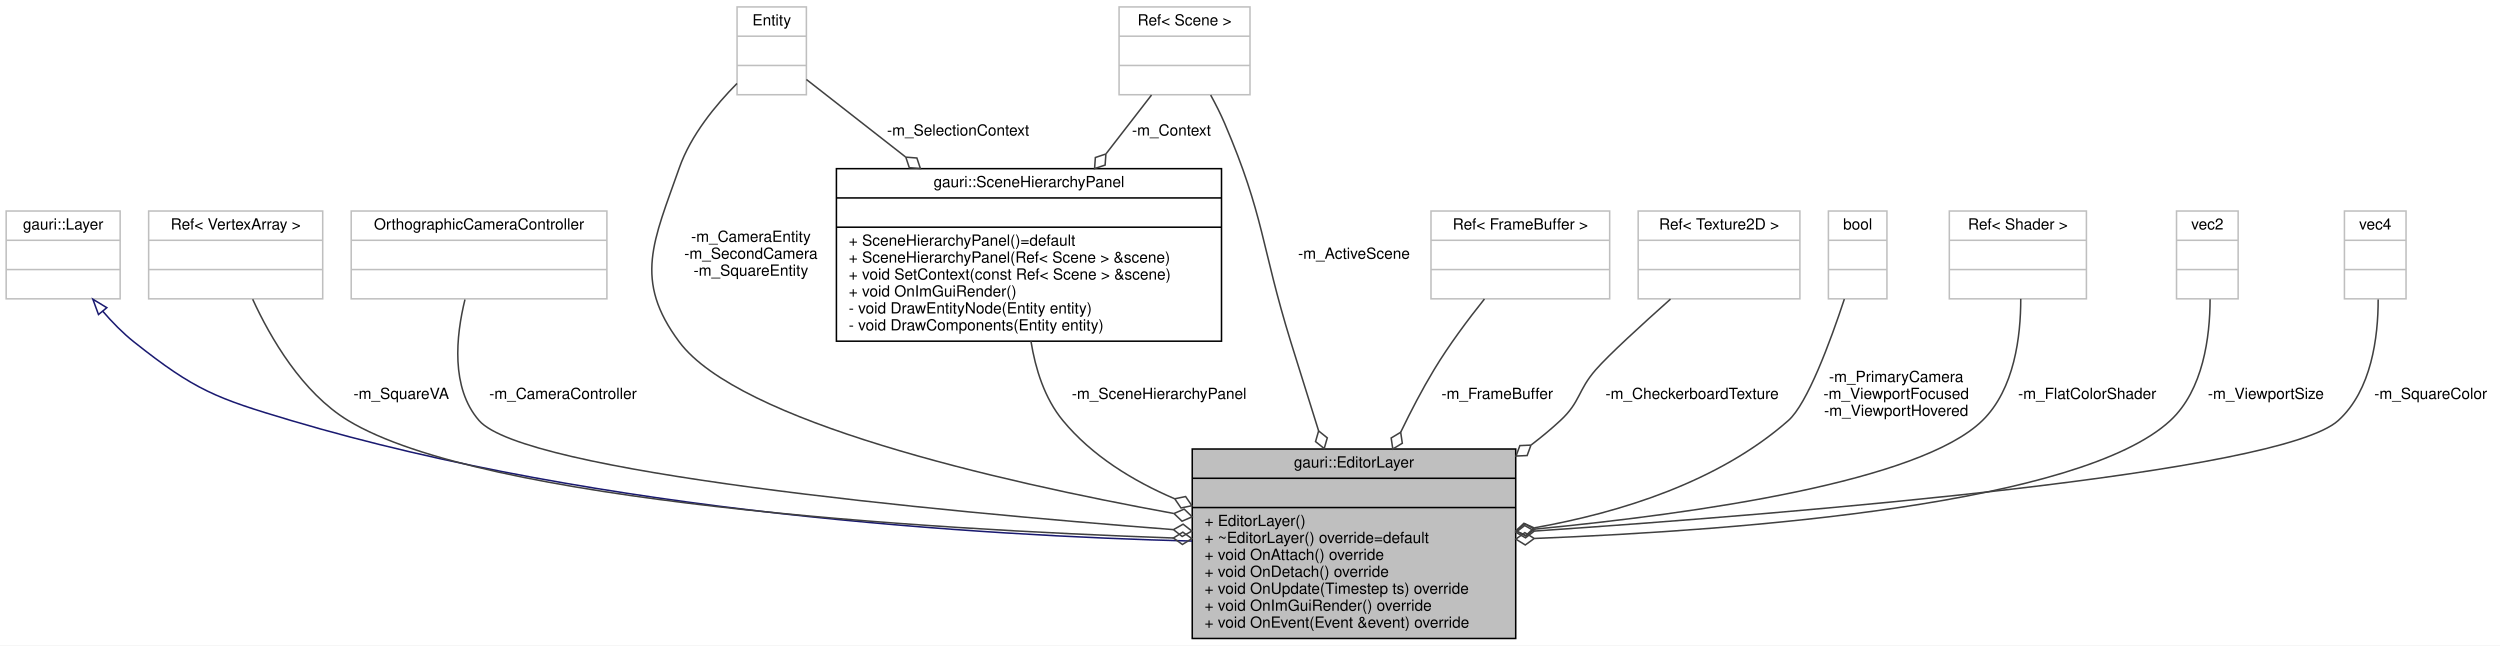
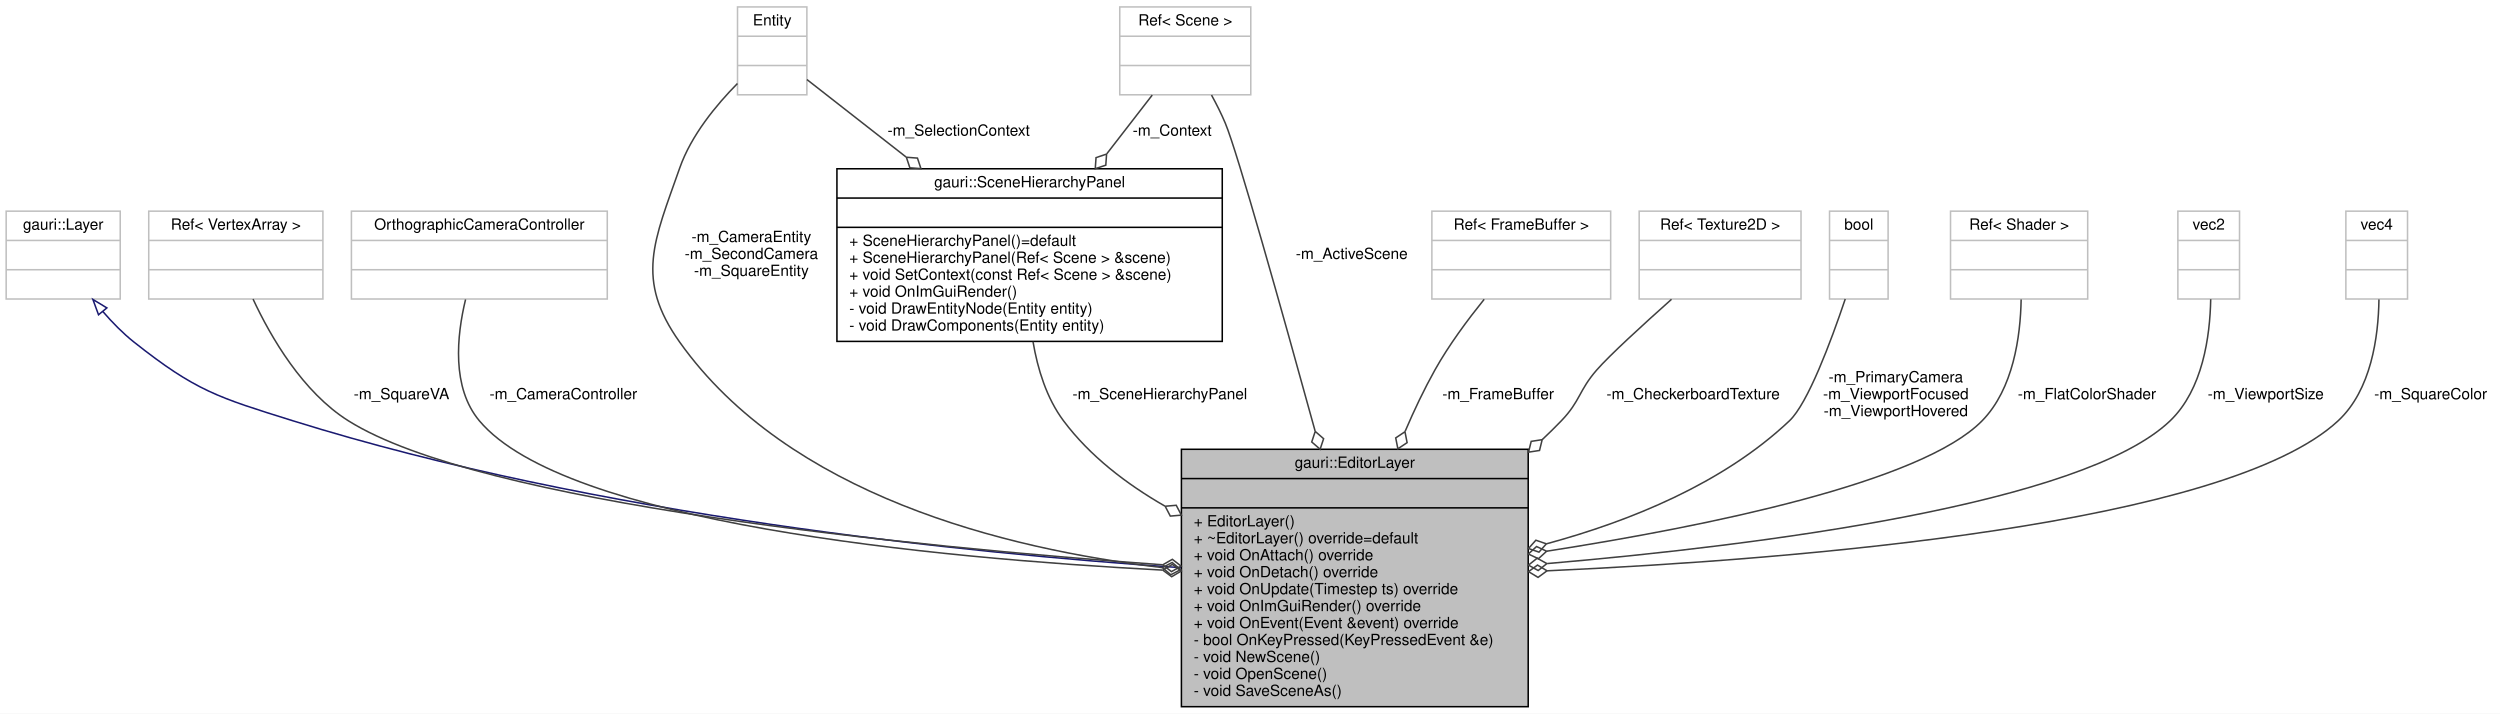
- <svg xmlns="http://www.w3.org/2000/svg" xmlns:xlink="http://www.w3.org/1999/xlink" width="1623pt" height="419pt" viewBox="0.00 0.00 1623.00 419.00">
-   <g id="graph0" class="graph" transform="scale(1 1) rotate(0) translate(4 415)">
-     <polygon fill="white" stroke="transparent" points="-4,4 -4,-415 1619,-415 1619,4 -4,4" />
+ <svg xmlns="http://www.w3.org/2000/svg" xmlns:xlink="http://www.w3.org/1999/xlink" width="1622pt" height="463pt" viewBox="0.00 0.00 1622.00 463.00">
+   <g id="graph0" class="graph" transform="scale(1 1) rotate(0) translate(4 459)">
+     <polygon fill="white" stroke="transparent" points="-4,4 -4,-459 1618,-459 1618,4 -4,4" />
    <g id="node1" class="node">
      <g id="a_node1">
        <a xlink:title=" ">
-           <polygon fill="#bfbfbf" stroke="black" points="770,-0.5 770,-123.5 980,-123.5 980,-0.5 770,-0.5" />
-           <text text-anchor="middle" x="875" y="-111.5" font-family="Helvetica,sans-Serif" font-size="10.00">gauri::EditorLayer</text>
-           <polyline fill="none" stroke="black" points="770,-104.5 980,-104.5 " />
-           <text text-anchor="middle" x="875" y="-92.5" font-family="Helvetica,sans-Serif" font-size="10.00"> </text>
-           <polyline fill="none" stroke="black" points="770,-85.5 980,-85.5 " />
-           <text text-anchor="start" x="778" y="-73.5" font-family="Helvetica,sans-Serif" font-size="10.00">+ EditorLayer()</text>
-           <text text-anchor="start" x="778" y="-62.5" font-family="Helvetica,sans-Serif" font-size="10.00">+ ~EditorLayer() override=default</text>
-           <text text-anchor="start" x="778" y="-51.5" font-family="Helvetica,sans-Serif" font-size="10.00">+ void OnAttach() override</text>
-           <text text-anchor="start" x="778" y="-40.5" font-family="Helvetica,sans-Serif" font-size="10.00">+ void OnDetach() override</text>
-           <text text-anchor="start" x="778" y="-29.5" font-family="Helvetica,sans-Serif" font-size="10.00">+ void OnUpdate(Timestep ts) override</text>
-           <text text-anchor="start" x="778" y="-18.5" font-family="Helvetica,sans-Serif" font-size="10.00">+ void OnImGuiRender() override</text>
-           <text text-anchor="start" x="778" y="-7.5" font-family="Helvetica,sans-Serif" font-size="10.00">+ void OnEvent(Event &amp;event) override</text>
+           <polygon fill="#bfbfbf" stroke="black" points="762.5,-0.5 762.5,-167.5 987.5,-167.5 987.5,-0.5 762.5,-0.5" />
+           <text text-anchor="middle" x="875" y="-155.5" font-family="Helvetica,sans-Serif" font-size="10.00">gauri::EditorLayer</text>
+           <polyline fill="none" stroke="black" points="762.5,-148.5 987.5,-148.5 " />
+           <text text-anchor="middle" x="875" y="-136.5" font-family="Helvetica,sans-Serif" font-size="10.00"> </text>
+           <polyline fill="none" stroke="black" points="762.5,-129.5 987.5,-129.5 " />
+           <text text-anchor="start" x="770.5" y="-117.5" font-family="Helvetica,sans-Serif" font-size="10.00">+ EditorLayer()</text>
+           <text text-anchor="start" x="770.5" y="-106.5" font-family="Helvetica,sans-Serif" font-size="10.00">+ ~EditorLayer() override=default</text>
+           <text text-anchor="start" x="770.5" y="-95.5" font-family="Helvetica,sans-Serif" font-size="10.00">+ void OnAttach() override</text>
+           <text text-anchor="start" x="770.5" y="-84.5" font-family="Helvetica,sans-Serif" font-size="10.00">+ void OnDetach() override</text>
+           <text text-anchor="start" x="770.5" y="-73.5" font-family="Helvetica,sans-Serif" font-size="10.00">+ void OnUpdate(Timestep ts) override</text>
+           <text text-anchor="start" x="770.5" y="-62.5" font-family="Helvetica,sans-Serif" font-size="10.00">+ void OnImGuiRender() override</text>
+           <text text-anchor="start" x="770.5" y="-51.5" font-family="Helvetica,sans-Serif" font-size="10.00">+ void OnEvent(Event &amp;event) override</text>
+           <text text-anchor="start" x="770.5" y="-40.5" font-family="Helvetica,sans-Serif" font-size="10.00">- bool OnKeyPressed(KeyPressedEvent &amp;e)</text>
+           <text text-anchor="start" x="770.5" y="-29.5" font-family="Helvetica,sans-Serif" font-size="10.00">- void NewScene()</text>
+           <text text-anchor="start" x="770.5" y="-18.5" font-family="Helvetica,sans-Serif" font-size="10.00">- void OpenScene()</text>
+           <text text-anchor="start" x="770.5" y="-7.5" font-family="Helvetica,sans-Serif" font-size="10.00">- void SaveSceneAs()</text>
        </a>
      </g>
    </g>
    <g id="node2" class="node">
      <g id="a_node2">
        <a xlink:title=" ">
-           <polygon fill="white" stroke="#bfbfbf" points="0,-221 0,-278 74,-278 74,-221 0,-221" />
-           <text text-anchor="middle" x="37" y="-266" font-family="Helvetica,sans-Serif" font-size="10.00">gauri::Layer</text>
-           <polyline fill="none" stroke="#bfbfbf" points="0,-259 74,-259 " />
-           <text text-anchor="middle" x="37" y="-247" font-family="Helvetica,sans-Serif" font-size="10.00"> </text>
-           <polyline fill="none" stroke="#bfbfbf" points="0,-240 74,-240 " />
-           <text text-anchor="middle" x="37" y="-228" font-family="Helvetica,sans-Serif" font-size="10.00"> </text>
+           <polygon fill="white" stroke="#bfbfbf" points="0,-265 0,-322 74,-322 74,-265 0,-265" />
+           <text text-anchor="middle" x="37" y="-310" font-family="Helvetica,sans-Serif" font-size="10.00">gauri::Layer</text>
+           <polyline fill="none" stroke="#bfbfbf" points="0,-303 74,-303 " />
+           <text text-anchor="middle" x="37" y="-291" font-family="Helvetica,sans-Serif" font-size="10.00"> </text>
+           <polyline fill="none" stroke="#bfbfbf" points="0,-284 74,-284 " />
+           <text text-anchor="middle" x="37" y="-272" font-family="Helvetica,sans-Serif" font-size="10.00"> </text>
        </a>
      </g>
    </g>
    <g id="edge1" class="edge">
-       <path fill="none" stroke="midnightblue" d="M62.65,-213.01C68.81,-205.86 75.73,-198.77 83,-193 122.69,-161.48 136.42,-156.44 185,-142 386.11,-82.24 632.6,-67.22 769.87,-63.73" />
-       <polygon fill="none" stroke="midnightblue" points="59.94,-210.8 56.28,-220.75 65.34,-215.25 59.94,-210.8" />
+       <path fill="none" stroke="midnightblue" d="M62.64,-256.99C68.8,-249.84 75.72,-242.76 83,-237 123.06,-205.31 137.24,-201.23 186,-186 383.05,-124.47 623.76,-100.09 762.22,-90.67" />
+       <polygon fill="none" stroke="midnightblue" points="59.92,-254.78 56.27,-264.72 65.33,-259.23 59.92,-254.78" />
    </g>
    <g id="node3" class="node">
      <g id="a_node3">
        <a xlink:title=" ">
-           <polygon fill="white" stroke="#bfbfbf" points="92.5,-221 92.5,-278 205.5,-278 205.5,-221 92.5,-221" />
-           <text text-anchor="middle" x="149" y="-266" font-family="Helvetica,sans-Serif" font-size="10.00">Ref&lt; VertexArray &gt;</text>
-           <polyline fill="none" stroke="#bfbfbf" points="92.5,-259 205.5,-259 " />
-           <text text-anchor="middle" x="149" y="-247" font-family="Helvetica,sans-Serif" font-size="10.00"> </text>
-           <polyline fill="none" stroke="#bfbfbf" points="92.5,-240 205.5,-240 " />
-           <text text-anchor="middle" x="149" y="-228" font-family="Helvetica,sans-Serif" font-size="10.00"> </text>
+           <polygon fill="white" stroke="#bfbfbf" points="92.5,-265 92.5,-322 205.5,-322 205.5,-265 92.5,-265" />
+           <text text-anchor="middle" x="149" y="-310" font-family="Helvetica,sans-Serif" font-size="10.00">Ref&lt; VertexArray &gt;</text>
+           <polyline fill="none" stroke="#bfbfbf" points="92.5,-303 205.5,-303 " />
+           <text text-anchor="middle" x="149" y="-291" font-family="Helvetica,sans-Serif" font-size="10.00"> </text>
+           <polyline fill="none" stroke="#bfbfbf" points="92.5,-284 205.5,-284 " />
+           <text text-anchor="middle" x="149" y="-272" font-family="Helvetica,sans-Serif" font-size="10.00"> </text>
        </a>
      </g>
    </g>
    <g id="edge2" class="edge">
-       <path fill="none" stroke="#404040" d="M160.03,-220.74C171.53,-195.71 192.1,-160.13 222,-142 309.52,-88.92 594.67,-71.44 757.75,-65.73" />
-       <polygon fill="none" stroke="#404040" points="757.76,-65.73 763.63,-61.53 769.76,-65.33 763.9,-69.53 757.76,-65.73" />
-       <text text-anchor="middle" x="256.5" y="-156" font-family="Helvetica,sans-Serif" font-size="10.00"> -m_SquareVA</text>
+       <path fill="none" stroke="#404040" d="M160.17,-264.97C171.77,-240.1 192.4,-204.62 222,-186 307.72,-132.06 585.87,-104.48 750.2,-92.56" />
+       <polygon fill="none" stroke="#404040" points="750.35,-92.54 756.05,-88.13 762.32,-91.69 756.62,-96.11 750.35,-92.54" />
+       <text text-anchor="middle" x="256.5" y="-200" font-family="Helvetica,sans-Serif" font-size="10.00"> -m_SquareVA</text>
    </g>
    <g id="node4" class="node">
      <g id="a_node4">
        <a xlink:title=" ">
-           <polygon fill="white" stroke="#bfbfbf" points="224,-221 224,-278 390,-278 390,-221 224,-221" />
-           <text text-anchor="middle" x="307" y="-266" font-family="Helvetica,sans-Serif" font-size="10.00">OrthographicCameraController</text>
-           <polyline fill="none" stroke="#bfbfbf" points="224,-259 390,-259 " />
-           <text text-anchor="middle" x="307" y="-247" font-family="Helvetica,sans-Serif" font-size="10.00"> </text>
-           <polyline fill="none" stroke="#bfbfbf" points="224,-240 390,-240 " />
-           <text text-anchor="middle" x="307" y="-228" font-family="Helvetica,sans-Serif" font-size="10.00"> </text>
+           <polygon fill="white" stroke="#bfbfbf" points="224,-265 224,-322 390,-322 390,-265 224,-265" />
+           <text text-anchor="middle" x="307" y="-310" font-family="Helvetica,sans-Serif" font-size="10.00">OrthographicCameraController</text>
+           <polyline fill="none" stroke="#bfbfbf" points="224,-303 390,-303 " />
+           <text text-anchor="middle" x="307" y="-291" font-family="Helvetica,sans-Serif" font-size="10.00"> </text>
+           <polyline fill="none" stroke="#bfbfbf" points="224,-284 390,-284 " />
+           <text text-anchor="middle" x="307" y="-272" font-family="Helvetica,sans-Serif" font-size="10.00"> </text>
        </a>
      </g>
    </g>
    <g id="edge3" class="edge">
-       <path fill="none" stroke="#404040" d="M297.86,-220.55C292.01,-196.77 288.55,-163.2 307,-142 336.13,-108.54 600.02,-83.38 757.66,-71.18" />
-       <polygon fill="none" stroke="#404040" points="757.79,-71.17 763.47,-66.72 769.76,-70.25 764.08,-74.7 757.79,-71.17" />
-       <text text-anchor="middle" x="361.5" y="-156" font-family="Helvetica,sans-Serif" font-size="10.00"> -m_CameraController</text>
+       <path fill="none" stroke="#404040" d="M298.06,-264.72C292.33,-241.05 288.95,-207.54 307,-186 362.37,-119.91 600.15,-97.04 749.96,-89.14" />
+       <polygon fill="none" stroke="#404040" points="750.39,-89.12 756.18,-84.82 762.38,-88.51 756.59,-92.81 750.39,-89.12" />
+       <text text-anchor="middle" x="361.5" y="-200" font-family="Helvetica,sans-Serif" font-size="10.00"> -m_CameraController</text>
    </g>
    <g id="node5" class="node">
      <g id="a_node5">
        <a xlink:title=" ">
-           <polygon fill="white" stroke="#bfbfbf" points="474.5,-353.5 474.5,-410.5 519.5,-410.5 519.5,-353.5 474.5,-353.5" />
-           <text text-anchor="middle" x="497" y="-398.5" font-family="Helvetica,sans-Serif" font-size="10.00">Entity</text>
-           <polyline fill="none" stroke="#bfbfbf" points="474.5,-391.5 519.5,-391.5 " />
-           <text text-anchor="middle" x="497" y="-379.5" font-family="Helvetica,sans-Serif" font-size="10.00"> </text>
-           <polyline fill="none" stroke="#bfbfbf" points="474.5,-372.5 519.5,-372.5 " />
-           <text text-anchor="middle" x="497" y="-360.5" font-family="Helvetica,sans-Serif" font-size="10.00"> </text>
+           <polygon fill="white" stroke="#bfbfbf" points="474.5,-397.5 474.5,-454.5 519.5,-454.5 519.5,-397.5 474.5,-397.5" />
+           <text text-anchor="middle" x="497" y="-442.5" font-family="Helvetica,sans-Serif" font-size="10.00">Entity</text>
+           <polyline fill="none" stroke="#bfbfbf" points="474.5,-435.5 519.5,-435.5 " />
+           <text text-anchor="middle" x="497" y="-423.5" font-family="Helvetica,sans-Serif" font-size="10.00"> </text>
+           <polyline fill="none" stroke="#bfbfbf" points="474.5,-416.5 519.5,-416.5 " />
+           <text text-anchor="middle" x="497" y="-404.5" font-family="Helvetica,sans-Serif" font-size="10.00"> </text>
        </a>
      </g>
    </g>
    <g id="edge4" class="edge">
-       <path fill="none" stroke="#404040" d="M474.45,-360.81C460.73,-346.94 444.45,-327.24 437,-306 420.38,-258.61 406.96,-233.25 437,-193 475.55,-141.35 641.64,-102.89 757.82,-81.69" />
-       <polygon fill="none" stroke="#404040" points="758.15,-81.63 763.35,-76.63 769.96,-79.5 764.76,-84.5 758.15,-81.63" />
-       <text text-anchor="middle" x="483.5" y="-258" font-family="Helvetica,sans-Serif" font-size="10.00"> -m_CameraEntity</text>
-       <text text-anchor="middle" x="483.5" y="-247" font-family="Helvetica,sans-Serif" font-size="10.00">-m_SecondCamera</text>
-       <text text-anchor="middle" x="483.5" y="-236" font-family="Helvetica,sans-Serif" font-size="10.00">-m_SquareEntity</text>
+       <path fill="none" stroke="#404040" d="M474.45,-404.81C460.73,-390.94 444.45,-371.24 437,-350 420.38,-302.61 407.89,-277.92 437,-237 507.47,-137.95 647.22,-102.87 749.99,-90.75" />
+       <polygon fill="none" stroke="#404040" points="750.09,-90.74 755.62,-86.1 762.02,-89.42 756.5,-94.05 750.09,-90.74" />
+       <text text-anchor="middle" x="483.5" y="-302" font-family="Helvetica,sans-Serif" font-size="10.00"> -m_CameraEntity</text>
+       <text text-anchor="middle" x="483.5" y="-291" font-family="Helvetica,sans-Serif" font-size="10.00">-m_SecondCamera</text>
+       <text text-anchor="middle" x="483.5" y="-280" font-family="Helvetica,sans-Serif" font-size="10.00">-m_SquareEntity</text>
    </g>
    <g id="node7" class="node">
      <g id="a_node7">
        <a xlink:href="classgauri_1_1SceneHierarchyPanel.html" target="_top" xlink:title=" ">
-           <polygon fill="white" stroke="black" points="539,-193.5 539,-305.5 789,-305.5 789,-193.5 539,-193.5" />
-           <text text-anchor="middle" x="664" y="-293.5" font-family="Helvetica,sans-Serif" font-size="10.00">gauri::SceneHierarchyPanel</text>
-           <polyline fill="none" stroke="black" points="539,-286.5 789,-286.5 " />
-           <text text-anchor="middle" x="664" y="-274.5" font-family="Helvetica,sans-Serif" font-size="10.00"> </text>
-           <polyline fill="none" stroke="black" points="539,-267.5 789,-267.5 " />
-           <text text-anchor="start" x="547" y="-255.5" font-family="Helvetica,sans-Serif" font-size="10.00">+ SceneHierarchyPanel()=default</text>
-           <text text-anchor="start" x="547" y="-244.5" font-family="Helvetica,sans-Serif" font-size="10.00">+ SceneHierarchyPanel(Ref&lt; Scene &gt; &amp;scene)</text>
-           <text text-anchor="start" x="547" y="-233.5" font-family="Helvetica,sans-Serif" font-size="10.00">+ void SetContext(const Ref&lt; Scene &gt; &amp;scene)</text>
-           <text text-anchor="start" x="547" y="-222.5" font-family="Helvetica,sans-Serif" font-size="10.00">+ void OnImGuiRender()</text>
-           <text text-anchor="start" x="547" y="-211.5" font-family="Helvetica,sans-Serif" font-size="10.00">- void DrawEntityNode(Entity entity)</text>
-           <text text-anchor="start" x="547" y="-200.5" font-family="Helvetica,sans-Serif" font-size="10.00">- void DrawComponents(Entity entity)</text>
+           <polygon fill="white" stroke="black" points="539,-237.5 539,-349.5 789,-349.5 789,-237.5 539,-237.5" />
+           <text text-anchor="middle" x="664" y="-337.5" font-family="Helvetica,sans-Serif" font-size="10.00">gauri::SceneHierarchyPanel</text>
+           <polyline fill="none" stroke="black" points="539,-330.5 789,-330.5 " />
+           <text text-anchor="middle" x="664" y="-318.5" font-family="Helvetica,sans-Serif" font-size="10.00"> </text>
+           <polyline fill="none" stroke="black" points="539,-311.5 789,-311.5 " />
+           <text text-anchor="start" x="547" y="-299.5" font-family="Helvetica,sans-Serif" font-size="10.00">+ SceneHierarchyPanel()=default</text>
+           <text text-anchor="start" x="547" y="-288.5" font-family="Helvetica,sans-Serif" font-size="10.00">+ SceneHierarchyPanel(Ref&lt; Scene &gt; &amp;scene)</text>
+           <text text-anchor="start" x="547" y="-277.5" font-family="Helvetica,sans-Serif" font-size="10.00">+ void SetContext(const Ref&lt; Scene &gt; &amp;scene)</text>
+           <text text-anchor="start" x="547" y="-266.5" font-family="Helvetica,sans-Serif" font-size="10.00">+ void OnImGuiRender()</text>
+           <text text-anchor="start" x="547" y="-255.5" font-family="Helvetica,sans-Serif" font-size="10.00">- void DrawEntityNode(Entity entity)</text>
+           <text text-anchor="start" x="547" y="-244.5" font-family="Helvetica,sans-Serif" font-size="10.00">- void DrawComponents(Entity entity)</text>
        </a>
      </g>
    </g>
    <g id="edge7" class="edge">
-       <path fill="none" stroke="#404040" d="M519.52,-363.4C536.27,-350.31 560.21,-331.61 583.8,-313.17" />
-       <polygon fill="none" stroke="#404040" points="584.05,-312.98 586.32,-306.13 593.51,-305.59 591.24,-312.43 584.05,-312.98" />
-       <text text-anchor="middle" x="618" y="-327" font-family="Helvetica,sans-Serif" font-size="10.00"> -m_SelectionContext</text>
+       <path fill="none" stroke="#404040" d="M519.52,-407.4C536.27,-394.31 560.21,-375.61 583.8,-357.17" />
+       <polygon fill="none" stroke="#404040" points="584.05,-356.98 586.32,-350.13 593.51,-349.59 591.24,-356.43 584.05,-356.98" />
+       <text text-anchor="middle" x="618" y="-371" font-family="Helvetica,sans-Serif" font-size="10.00"> -m_SelectionContext</text>
    </g>
    <g id="node6" class="node">
      <g id="a_node6">
        <a xlink:title=" ">
-           <polygon fill="white" stroke="#bfbfbf" points="925,-221 925,-278 1041,-278 1041,-221 925,-221" />
-           <text text-anchor="middle" x="983" y="-266" font-family="Helvetica,sans-Serif" font-size="10.00">Ref&lt; FrameBuffer &gt;</text>
-           <polyline fill="none" stroke="#bfbfbf" points="925,-259 1041,-259 " />
-           <text text-anchor="middle" x="983" y="-247" font-family="Helvetica,sans-Serif" font-size="10.00"> </text>
-           <polyline fill="none" stroke="#bfbfbf" points="925,-240 1041,-240 " />
-           <text text-anchor="middle" x="983" y="-228" font-family="Helvetica,sans-Serif" font-size="10.00"> </text>
+           <polygon fill="white" stroke="#bfbfbf" points="925,-265 925,-322 1041,-322 1041,-265 925,-265" />
+           <text text-anchor="middle" x="983" y="-310" font-family="Helvetica,sans-Serif" font-size="10.00">Ref&lt; FrameBuffer &gt;</text>
+           <polyline fill="none" stroke="#bfbfbf" points="925,-303 1041,-303 " />
+           <text text-anchor="middle" x="983" y="-291" font-family="Helvetica,sans-Serif" font-size="10.00"> </text>
+           <polyline fill="none" stroke="#bfbfbf" points="925,-284 1041,-284 " />
+           <text text-anchor="middle" x="983" y="-272" font-family="Helvetica,sans-Serif" font-size="10.00"> </text>
        </a>
      </g>
    </g>
    <g id="edge5" class="edge">
-       <path fill="none" stroke="#404040" d="M959.7,-220.89C949.01,-207.52 936.61,-190.93 927,-175 919.31,-162.25 911.97,-148.18 905.35,-134.44" />
-       <polygon fill="none" stroke="#404040" points="905.32,-134.38 899.14,-130.66 900.2,-123.53 906.38,-127.25 905.32,-134.38" />
-       <text text-anchor="middle" x="968" y="-156" font-family="Helvetica,sans-Serif" font-size="10.00"> -m_FrameBuffer</text>
+       <path fill="none" stroke="#404040" d="M958.95,-264.82C948.23,-251.56 936.02,-235.1 927,-219 920,-206.5 913.52,-192.86 907.68,-179.23" />
+       <polygon fill="none" stroke="#404040" points="907.54,-178.89 901.54,-174.88 902.94,-167.81 908.93,-171.81 907.54,-178.89" />
+       <text text-anchor="middle" x="968" y="-200" font-family="Helvetica,sans-Serif" font-size="10.00"> -m_FrameBuffer</text>
    </g>
    <g id="edge6" class="edge">
-       <path fill="none" stroke="#404040" d="M665.3,-193.46C668.19,-175.43 674.17,-156.35 686,-142 704.79,-119.21 731.28,-102.89 758.49,-91.24" />
-       <polygon fill="none" stroke="#404040" points="758.64,-91.18 762.71,-85.23 769.77,-86.69 765.7,-92.64 758.64,-91.18" />
-       <text text-anchor="middle" x="748.5" y="-156" font-family="Helvetica,sans-Serif" font-size="10.00"> -m_SceneHierarchyPanel</text>
+       <path fill="none" stroke="#404040" d="M666.23,-237.26C669.22,-219.51 675.04,-200.67 686,-186 703.05,-163.18 726.81,-144.98 751.74,-130.67" />
+       <polygon fill="none" stroke="#404040" points="751.96,-130.55 755.29,-124.16 762.48,-124.78 759.14,-131.17 751.96,-130.55" />
+       <text text-anchor="middle" x="748.5" y="-200" font-family="Helvetica,sans-Serif" font-size="10.00"> -m_SceneHierarchyPanel</text>
    </g>
    <g id="node8" class="node">
      <g id="a_node8">
        <a xlink:title=" ">
-           <polygon fill="white" stroke="#bfbfbf" points="722.5,-353.5 722.5,-410.5 807.5,-410.5 807.5,-353.5 722.5,-353.5" />
-           <text text-anchor="middle" x="765" y="-398.5" font-family="Helvetica,sans-Serif" font-size="10.00">Ref&lt; Scene &gt;</text>
-           <polyline fill="none" stroke="#bfbfbf" points="722.5,-391.5 807.5,-391.5 " />
-           <text text-anchor="middle" x="765" y="-379.5" font-family="Helvetica,sans-Serif" font-size="10.00"> </text>
-           <polyline fill="none" stroke="#bfbfbf" points="722.5,-372.5 807.5,-372.5 " />
-           <text text-anchor="middle" x="765" y="-360.5" font-family="Helvetica,sans-Serif" font-size="10.00"> </text>
+           <polygon fill="white" stroke="#bfbfbf" points="722.5,-397.5 722.5,-454.5 807.5,-454.5 807.5,-397.5 722.5,-397.5" />
+           <text text-anchor="middle" x="765" y="-442.5" font-family="Helvetica,sans-Serif" font-size="10.00">Ref&lt; Scene &gt;</text>
+           <polyline fill="none" stroke="#bfbfbf" points="722.5,-435.5 807.5,-435.5 " />
+           <text text-anchor="middle" x="765" y="-423.5" font-family="Helvetica,sans-Serif" font-size="10.00"> </text>
+           <polyline fill="none" stroke="#bfbfbf" points="722.5,-416.5 807.5,-416.5 " />
+           <text text-anchor="middle" x="765" y="-404.5" font-family="Helvetica,sans-Serif" font-size="10.00"> </text>
        </a>
      </g>
    </g>
    <g id="edge14" class="edge">
-       <path fill="none" stroke="#404040" d="M781.96,-353.28C785.21,-347.37 788.4,-341.07 791,-335 816.94,-274.37 814.53,-256 834,-193 839.79,-174.28 846.12,-154.06 852.04,-135.28" />
-       <polygon fill="none" stroke="#404040" points="852.05,-135.24 850.05,-128.32 855.67,-123.8 857.67,-130.73 852.05,-135.24" />
-       <text text-anchor="middle" x="875" y="-247" font-family="Helvetica,sans-Serif" font-size="10.00"> -m_ActiveScene</text>
+       <path fill="none" stroke="#404040" d="M782.03,-397.31C785.28,-391.4 788.45,-385.09 791,-379 798.87,-360.19 827.54,-258.1 849.22,-179.44" />
+       <polygon fill="none" stroke="#404040" points="849.31,-179.1 847.05,-172.25 852.49,-167.53 854.76,-174.37 849.31,-179.1" />
+       <text text-anchor="middle" x="873" y="-291" font-family="Helvetica,sans-Serif" font-size="10.00"> -m_ActiveScene</text>
    </g>
    <g id="edge8" class="edge">
-       <path fill="none" stroke="#404040" d="M743.58,-353.32C734.91,-342.13 724.51,-328.69 714.13,-315.28" />
-       <polygon fill="none" stroke="#404040" points="713.95,-315.04 707.11,-312.74 706.6,-305.55 713.44,-307.84 713.95,-315.04" />
-       <text text-anchor="middle" x="756.5" y="-327" font-family="Helvetica,sans-Serif" font-size="10.00"> -m_Context</text>
+       <path fill="none" stroke="#404040" d="M743.58,-397.32C734.91,-386.13 724.51,-372.69 714.13,-359.28" />
+       <polygon fill="none" stroke="#404040" points="713.95,-359.04 707.11,-356.74 706.6,-349.55 713.44,-351.84 713.95,-359.04" />
+       <text text-anchor="middle" x="756.5" y="-371" font-family="Helvetica,sans-Serif" font-size="10.00"> -m_Context</text>
    </g>
    <g id="node9" class="node">
      <g id="a_node9">
        <a xlink:title=" ">
-           <polygon fill="white" stroke="#bfbfbf" points="1059.5,-221 1059.5,-278 1164.5,-278 1164.5,-221 1059.5,-221" />
-           <text text-anchor="middle" x="1112" y="-266" font-family="Helvetica,sans-Serif" font-size="10.00">Ref&lt; Texture2D &gt;</text>
-           <polyline fill="none" stroke="#bfbfbf" points="1059.5,-259 1164.5,-259 " />
-           <text text-anchor="middle" x="1112" y="-247" font-family="Helvetica,sans-Serif" font-size="10.00"> </text>
-           <polyline fill="none" stroke="#bfbfbf" points="1059.5,-240 1164.5,-240 " />
-           <text text-anchor="middle" x="1112" y="-228" font-family="Helvetica,sans-Serif" font-size="10.00"> </text>
+           <polygon fill="white" stroke="#bfbfbf" points="1059.5,-265 1059.5,-322 1164.5,-322 1164.5,-265 1059.5,-265" />
+           <text text-anchor="middle" x="1112" y="-310" font-family="Helvetica,sans-Serif" font-size="10.00">Ref&lt; Texture2D &gt;</text>
+           <polyline fill="none" stroke="#bfbfbf" points="1059.5,-303 1164.5,-303 " />
+           <text text-anchor="middle" x="1112" y="-291" font-family="Helvetica,sans-Serif" font-size="10.00"> </text>
+           <polyline fill="none" stroke="#bfbfbf" points="1059.5,-284 1164.5,-284 " />
+           <text text-anchor="middle" x="1112" y="-272" font-family="Helvetica,sans-Serif" font-size="10.00"> </text>
        </a>
      </g>
    </g>
    <g id="edge9" class="edge">
-       <path fill="none" stroke="#404040" d="M1080.48,-220.82C1061.84,-204.21 1040.32,-184.52 1032,-175 1020.24,-161.54 1022.11,-154.15 1009,-142 1003.08,-136.51 996.71,-131.23 990.08,-126.18" />
-       <polygon fill="none" stroke="#404040" points="989.89,-126.03 982.69,-125.71 980.21,-118.94 987.42,-119.26 989.89,-126.03" />
-       <text text-anchor="middle" x="1094.5" y="-156" font-family="Helvetica,sans-Serif" font-size="10.00"> -m_CheckerboardTexture</text>
+       <path fill="none" stroke="#404040" d="M1080.48,-264.82C1061.84,-248.21 1040.32,-228.52 1032,-219 1020.24,-205.54 1021.4,-198.87 1009,-186 1005.04,-181.89 1000.9,-177.82 996.63,-173.8" />
+       <polygon fill="none" stroke="#404040" points="996.56,-173.74 989.44,-172.64 987.71,-165.64 994.84,-166.74 996.56,-173.74" />
+       <text text-anchor="middle" x="1094.5" y="-200" font-family="Helvetica,sans-Serif" font-size="10.00"> -m_CheckerboardTexture</text>
    </g>
    <g id="node10" class="node">
      <g id="a_node10">
        <a xlink:title=" ">
-           <polygon fill="white" stroke="#bfbfbf" points="1183,-221 1183,-278 1221,-278 1221,-221 1183,-221" />
-           <text text-anchor="middle" x="1202" y="-266" font-family="Helvetica,sans-Serif" font-size="10.00">bool</text>
-           <polyline fill="none" stroke="#bfbfbf" points="1183,-259 1221,-259 " />
-           <text text-anchor="middle" x="1202" y="-247" font-family="Helvetica,sans-Serif" font-size="10.00"> </text>
-           <polyline fill="none" stroke="#bfbfbf" points="1183,-240 1221,-240 " />
-           <text text-anchor="middle" x="1202" y="-228" font-family="Helvetica,sans-Serif" font-size="10.00"> </text>
+           <polygon fill="white" stroke="#bfbfbf" points="1183,-265 1183,-322 1221,-322 1221,-265 1183,-265" />
+           <text text-anchor="middle" x="1202" y="-310" font-family="Helvetica,sans-Serif" font-size="10.00">bool</text>
+           <polyline fill="none" stroke="#bfbfbf" points="1183,-303 1221,-303 " />
+           <text text-anchor="middle" x="1202" y="-291" font-family="Helvetica,sans-Serif" font-size="10.00"> </text>
+           <polyline fill="none" stroke="#bfbfbf" points="1183,-284 1221,-284 " />
+           <text text-anchor="middle" x="1202" y="-272" font-family="Helvetica,sans-Serif" font-size="10.00"> </text>
        </a>
      </g>
    </g>
    <g id="edge10" class="edge">
-       <path fill="none" stroke="#404040" d="M1193.36,-220.83C1184.16,-193.03 1169.28,-152.81 1157,-142 1111.68,-102.08 1047.7,-82.2 992.14,-72.35" />
-       <polygon fill="none" stroke="#404040" points="991.89,-72.31 985.32,-75.28 980.06,-70.35 986.63,-67.38 991.89,-72.31" />
-       <text text-anchor="middle" x="1227" y="-167" font-family="Helvetica,sans-Serif" font-size="10.00"> -m_PrimaryCamera</text>
-       <text text-anchor="middle" x="1227" y="-156" font-family="Helvetica,sans-Serif" font-size="10.00">-m_ViewportFocused</text>
-       <text text-anchor="middle" x="1227" y="-145" font-family="Helvetica,sans-Serif" font-size="10.00">-m_ViewportHovered</text>
+       <path fill="none" stroke="#404040" d="M1193.2,-265C1183.88,-237.34 1168.89,-197.24 1157,-186 1113.97,-145.3 1053.41,-120.83 999.43,-106.2" />
+       <polygon fill="none" stroke="#404040" points="999.28,-106.16 992.47,-108.51 987.67,-103.13 994.48,-100.77 999.28,-106.16" />
+       <text text-anchor="middle" x="1226" y="-211" font-family="Helvetica,sans-Serif" font-size="10.00"> -m_PrimaryCamera</text>
+       <text text-anchor="middle" x="1226" y="-200" font-family="Helvetica,sans-Serif" font-size="10.00">-m_ViewportFocused</text>
+       <text text-anchor="middle" x="1226" y="-189" font-family="Helvetica,sans-Serif" font-size="10.00">-m_ViewportHovered</text>
    </g>
    <g id="node11" class="node">
      <g id="a_node11">
        <a xlink:title=" ">
-           <polygon fill="white" stroke="#bfbfbf" points="1261.5,-221 1261.5,-278 1350.5,-278 1350.5,-221 1261.5,-221" />
-           <text text-anchor="middle" x="1306" y="-266" font-family="Helvetica,sans-Serif" font-size="10.00">Ref&lt; Shader &gt;</text>
-           <polyline fill="none" stroke="#bfbfbf" points="1261.5,-259 1350.5,-259 " />
-           <text text-anchor="middle" x="1306" y="-247" font-family="Helvetica,sans-Serif" font-size="10.00"> </text>
-           <polyline fill="none" stroke="#bfbfbf" points="1261.5,-240 1350.5,-240 " />
-           <text text-anchor="middle" x="1306" y="-228" font-family="Helvetica,sans-Serif" font-size="10.00"> </text>
+           <polygon fill="white" stroke="#bfbfbf" points="1261.5,-265 1261.5,-322 1350.5,-322 1350.5,-265 1261.5,-265" />
+           <text text-anchor="middle" x="1306" y="-310" font-family="Helvetica,sans-Serif" font-size="10.00">Ref&lt; Shader &gt;</text>
+           <polyline fill="none" stroke="#bfbfbf" points="1261.5,-303 1350.5,-303 " />
+           <text text-anchor="middle" x="1306" y="-291" font-family="Helvetica,sans-Serif" font-size="10.00"> </text>
+           <polyline fill="none" stroke="#bfbfbf" points="1261.5,-284 1350.5,-284 " />
+           <text text-anchor="middle" x="1306" y="-272" font-family="Helvetica,sans-Serif" font-size="10.00"> </text>
        </a>
      </g>
    </g>
    <g id="edge11" class="edge">
-       <path fill="none" stroke="#404040" d="M1307.87,-220.96C1307.91,-196.78 1303.82,-162.38 1283,-142 1242.48,-102.33 1097.89,-81.6 992.31,-71.49" />
-       <polygon fill="none" stroke="#404040" points="992.24,-71.49 985.89,-74.91 980.29,-70.37 986.63,-66.95 992.24,-71.49" />
-       <text text-anchor="middle" x="1351" y="-156" font-family="Helvetica,sans-Serif" font-size="10.00"> -m_FlatColorShader</text>
+       <path fill="none" stroke="#404040" d="M1307.32,-264.72C1306.89,-240.72 1302.28,-206.73 1282,-186 1242.9,-146.04 1104.23,-117.68 999.53,-101.38" />
+       <polygon fill="none" stroke="#404040" points="999.45,-101.36 992.91,-104.41 987.59,-99.55 994.12,-96.5 999.45,-101.36" />
+       <text text-anchor="middle" x="1350" y="-200" font-family="Helvetica,sans-Serif" font-size="10.00"> -m_FlatColorShader</text>
    </g>
    <g id="node12" class="node">
      <g id="a_node12">
        <a xlink:title=" ">
-           <polygon fill="white" stroke="#bfbfbf" points="1409,-221 1409,-278 1449,-278 1449,-221 1409,-221" />
-           <text text-anchor="middle" x="1429" y="-266" font-family="Helvetica,sans-Serif" font-size="10.00">vec2</text>
-           <polyline fill="none" stroke="#bfbfbf" points="1409,-259 1449,-259 " />
-           <text text-anchor="middle" x="1429" y="-247" font-family="Helvetica,sans-Serif" font-size="10.00"> </text>
-           <polyline fill="none" stroke="#bfbfbf" points="1409,-240 1449,-240 " />
-           <text text-anchor="middle" x="1429" y="-228" font-family="Helvetica,sans-Serif" font-size="10.00"> </text>
+           <polygon fill="white" stroke="#bfbfbf" points="1409,-265 1409,-322 1449,-322 1449,-265 1409,-265" />
+           <text text-anchor="middle" x="1429" y="-310" font-family="Helvetica,sans-Serif" font-size="10.00">vec2</text>
+           <polyline fill="none" stroke="#bfbfbf" points="1409,-303 1449,-303 " />
+           <text text-anchor="middle" x="1429" y="-291" font-family="Helvetica,sans-Serif" font-size="10.00"> </text>
+           <polyline fill="none" stroke="#bfbfbf" points="1409,-284 1449,-284 " />
+           <text text-anchor="middle" x="1429" y="-272" font-family="Helvetica,sans-Serif" font-size="10.00"> </text>
        </a>
      </g>
    </g>
    <g id="edge12" class="edge">
-       <path fill="none" stroke="#404040" d="M1430.79,-220.71C1430.73,-196.37 1426.39,-161.86 1405,-142 1346.73,-87.88 1129.91,-70.81 992.3,-65.44" />
-       <polygon fill="none" stroke="#404040" points="992.05,-65.43 985.91,-69.21 980.06,-64.99 986.21,-61.21 992.05,-65.43" />
-       <text text-anchor="middle" x="1467" y="-156" font-family="Helvetica,sans-Serif" font-size="10.00"> -m_ViewportSize</text>
+       <path fill="none" stroke="#404040" d="M1430.31,-264.89C1429.87,-240.67 1425.11,-206.24 1404,-186 1347.38,-131.7 1137.68,-105.19 999.92,-93.37" />
+       <polygon fill="none" stroke="#404040" points="999.61,-93.34 993.3,-96.83 987.65,-92.34 993.97,-88.85 999.61,-93.34" />
+       <text text-anchor="middle" x="1466" y="-200" font-family="Helvetica,sans-Serif" font-size="10.00"> -m_ViewportSize</text>
    </g>
    <g id="node13" class="node">
      <g id="a_node13">
        <a xlink:title=" ">
-           <polygon fill="white" stroke="#bfbfbf" points="1518,-221 1518,-278 1558,-278 1558,-221 1518,-221" />
-           <text text-anchor="middle" x="1538" y="-266" font-family="Helvetica,sans-Serif" font-size="10.00">vec4</text>
-           <polyline fill="none" stroke="#bfbfbf" points="1518,-259 1558,-259 " />
-           <text text-anchor="middle" x="1538" y="-247" font-family="Helvetica,sans-Serif" font-size="10.00"> </text>
-           <polyline fill="none" stroke="#bfbfbf" points="1518,-240 1558,-240 " />
-           <text text-anchor="middle" x="1538" y="-228" font-family="Helvetica,sans-Serif" font-size="10.00"> </text>
+           <polygon fill="white" stroke="#bfbfbf" points="1518,-265 1518,-322 1558,-322 1558,-265 1518,-265" />
+           <text text-anchor="middle" x="1538" y="-310" font-family="Helvetica,sans-Serif" font-size="10.00">vec4</text>
+           <polyline fill="none" stroke="#bfbfbf" points="1518,-303 1558,-303 " />
+           <text text-anchor="middle" x="1538" y="-291" font-family="Helvetica,sans-Serif" font-size="10.00"> </text>
+           <polyline fill="none" stroke="#bfbfbf" points="1518,-284 1558,-284 " />
+           <text text-anchor="middle" x="1538" y="-272" font-family="Helvetica,sans-Serif" font-size="10.00"> </text>
        </a>
      </g>
    </g>
    <g id="edge13" class="edge">
-       <path fill="none" stroke="#404040" d="M1539.91,-220.58C1539.92,-196.16 1535.63,-161.6 1514,-142 1476.11,-107.67 1166.02,-82.06 992.13,-70.24" />
-       <polygon fill="none" stroke="#404040" points="992.09,-70.24 985.83,-73.83 980.11,-69.43 986.37,-65.84 992.09,-70.24" />
-       <text text-anchor="middle" x="1574" y="-156" font-family="Helvetica,sans-Serif" font-size="10.00"> -m_SquareColor</text>
+       <path fill="none" stroke="#404040" d="M1539.46,-264.73C1539.12,-240.4 1534.43,-205.91 1513,-186 1440.41,-118.56 1164.06,-96.1 999.83,-88.66" />
+       <polygon fill="none" stroke="#404040" points="999.7,-88.65 993.53,-92.39 987.71,-88.13 993.88,-84.39 999.7,-88.65" />
+       <text text-anchor="middle" x="1573" y="-200" font-family="Helvetica,sans-Serif" font-size="10.00"> -m_SquareColor</text>
    </g>
  </g>
</svg>
